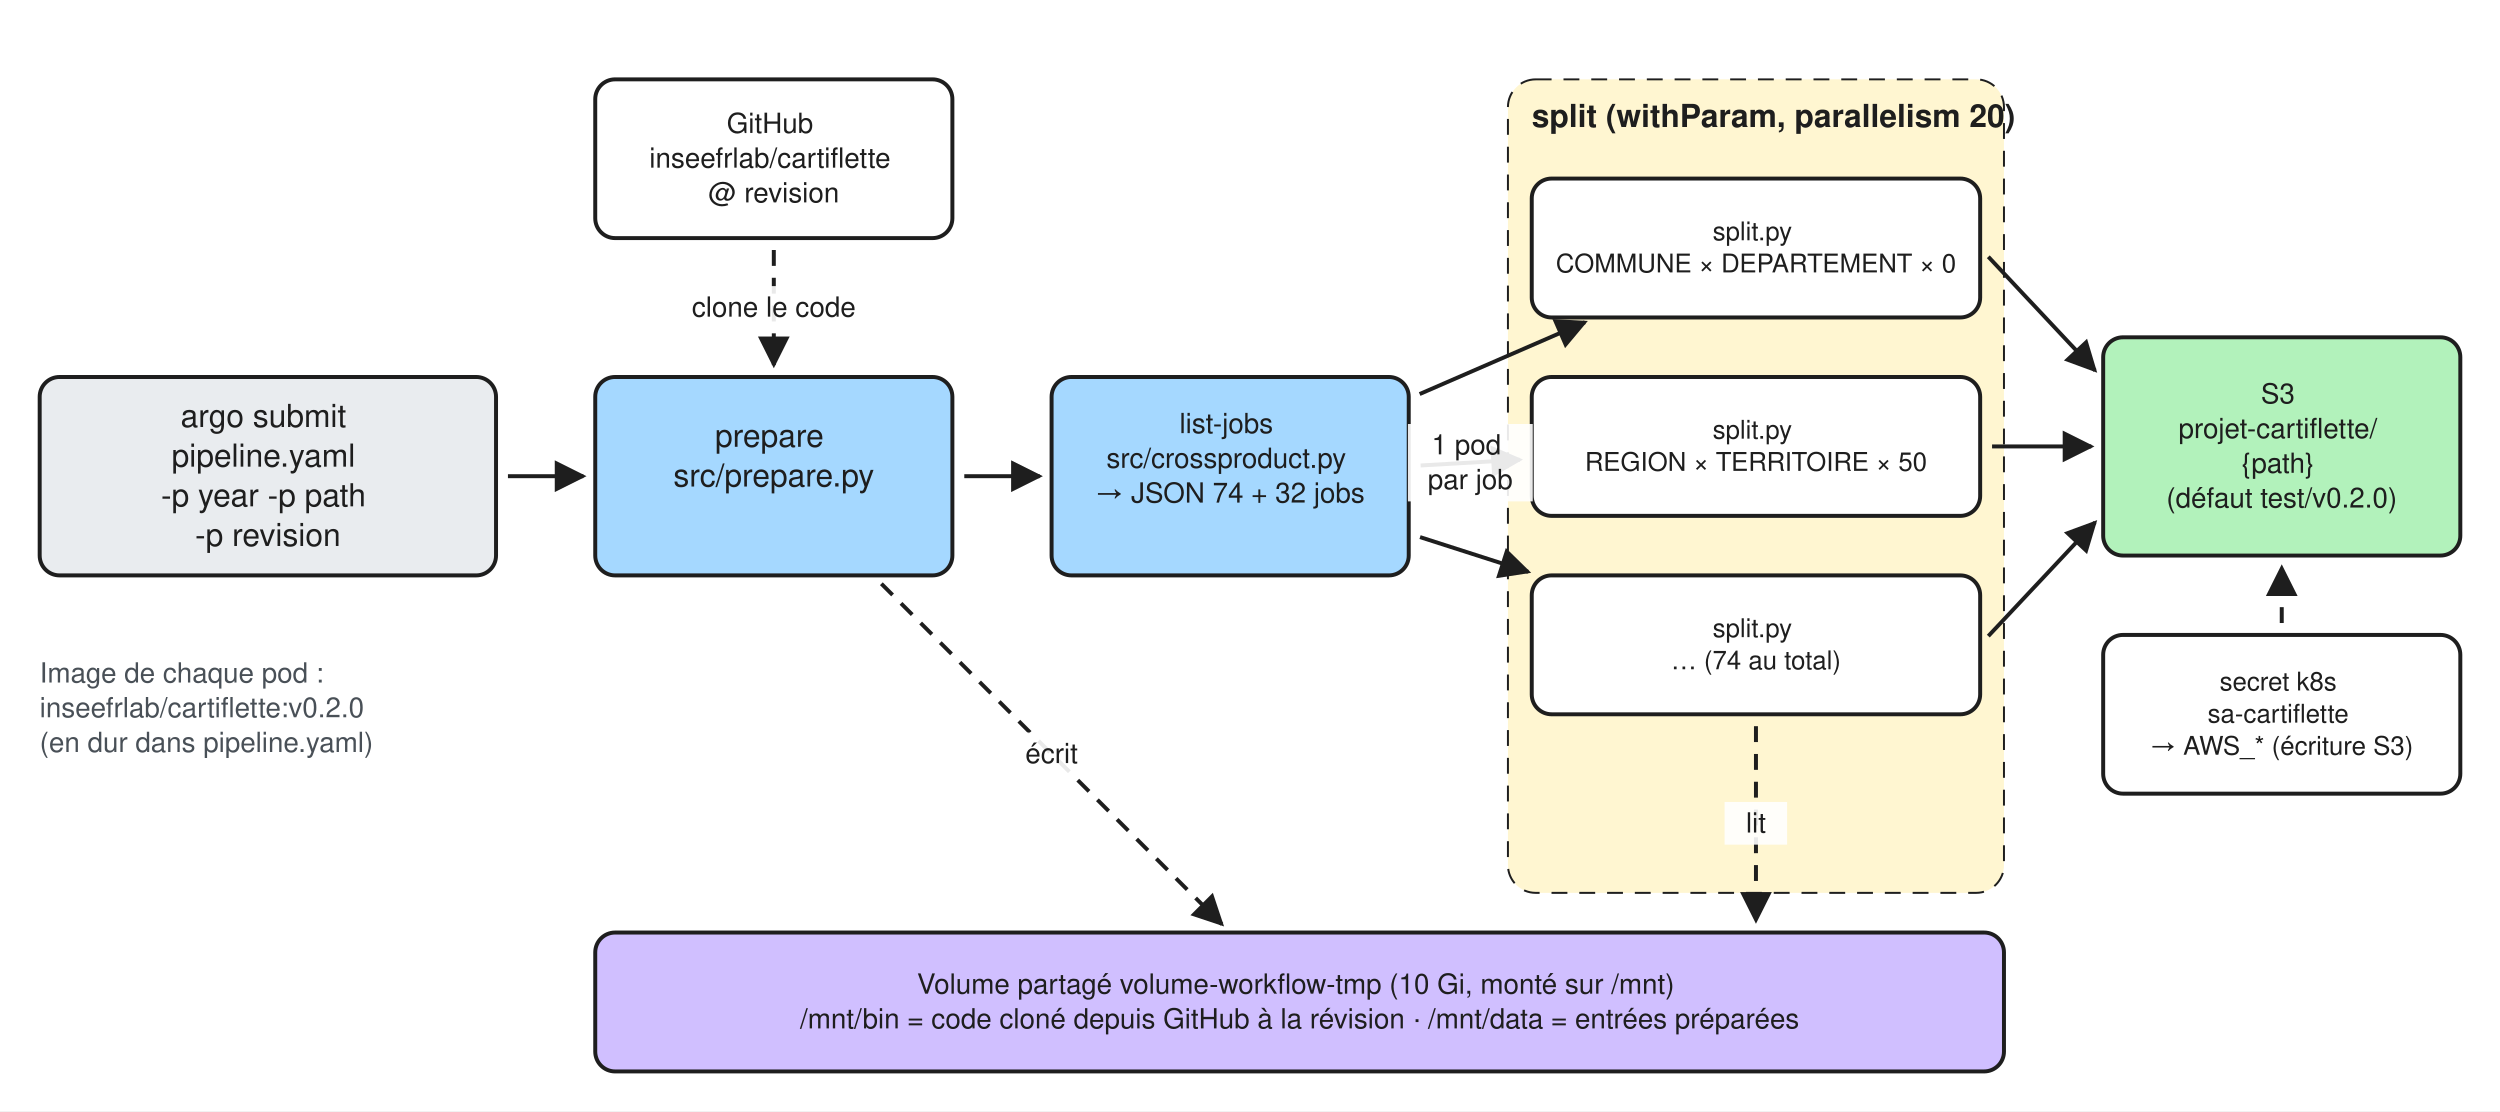
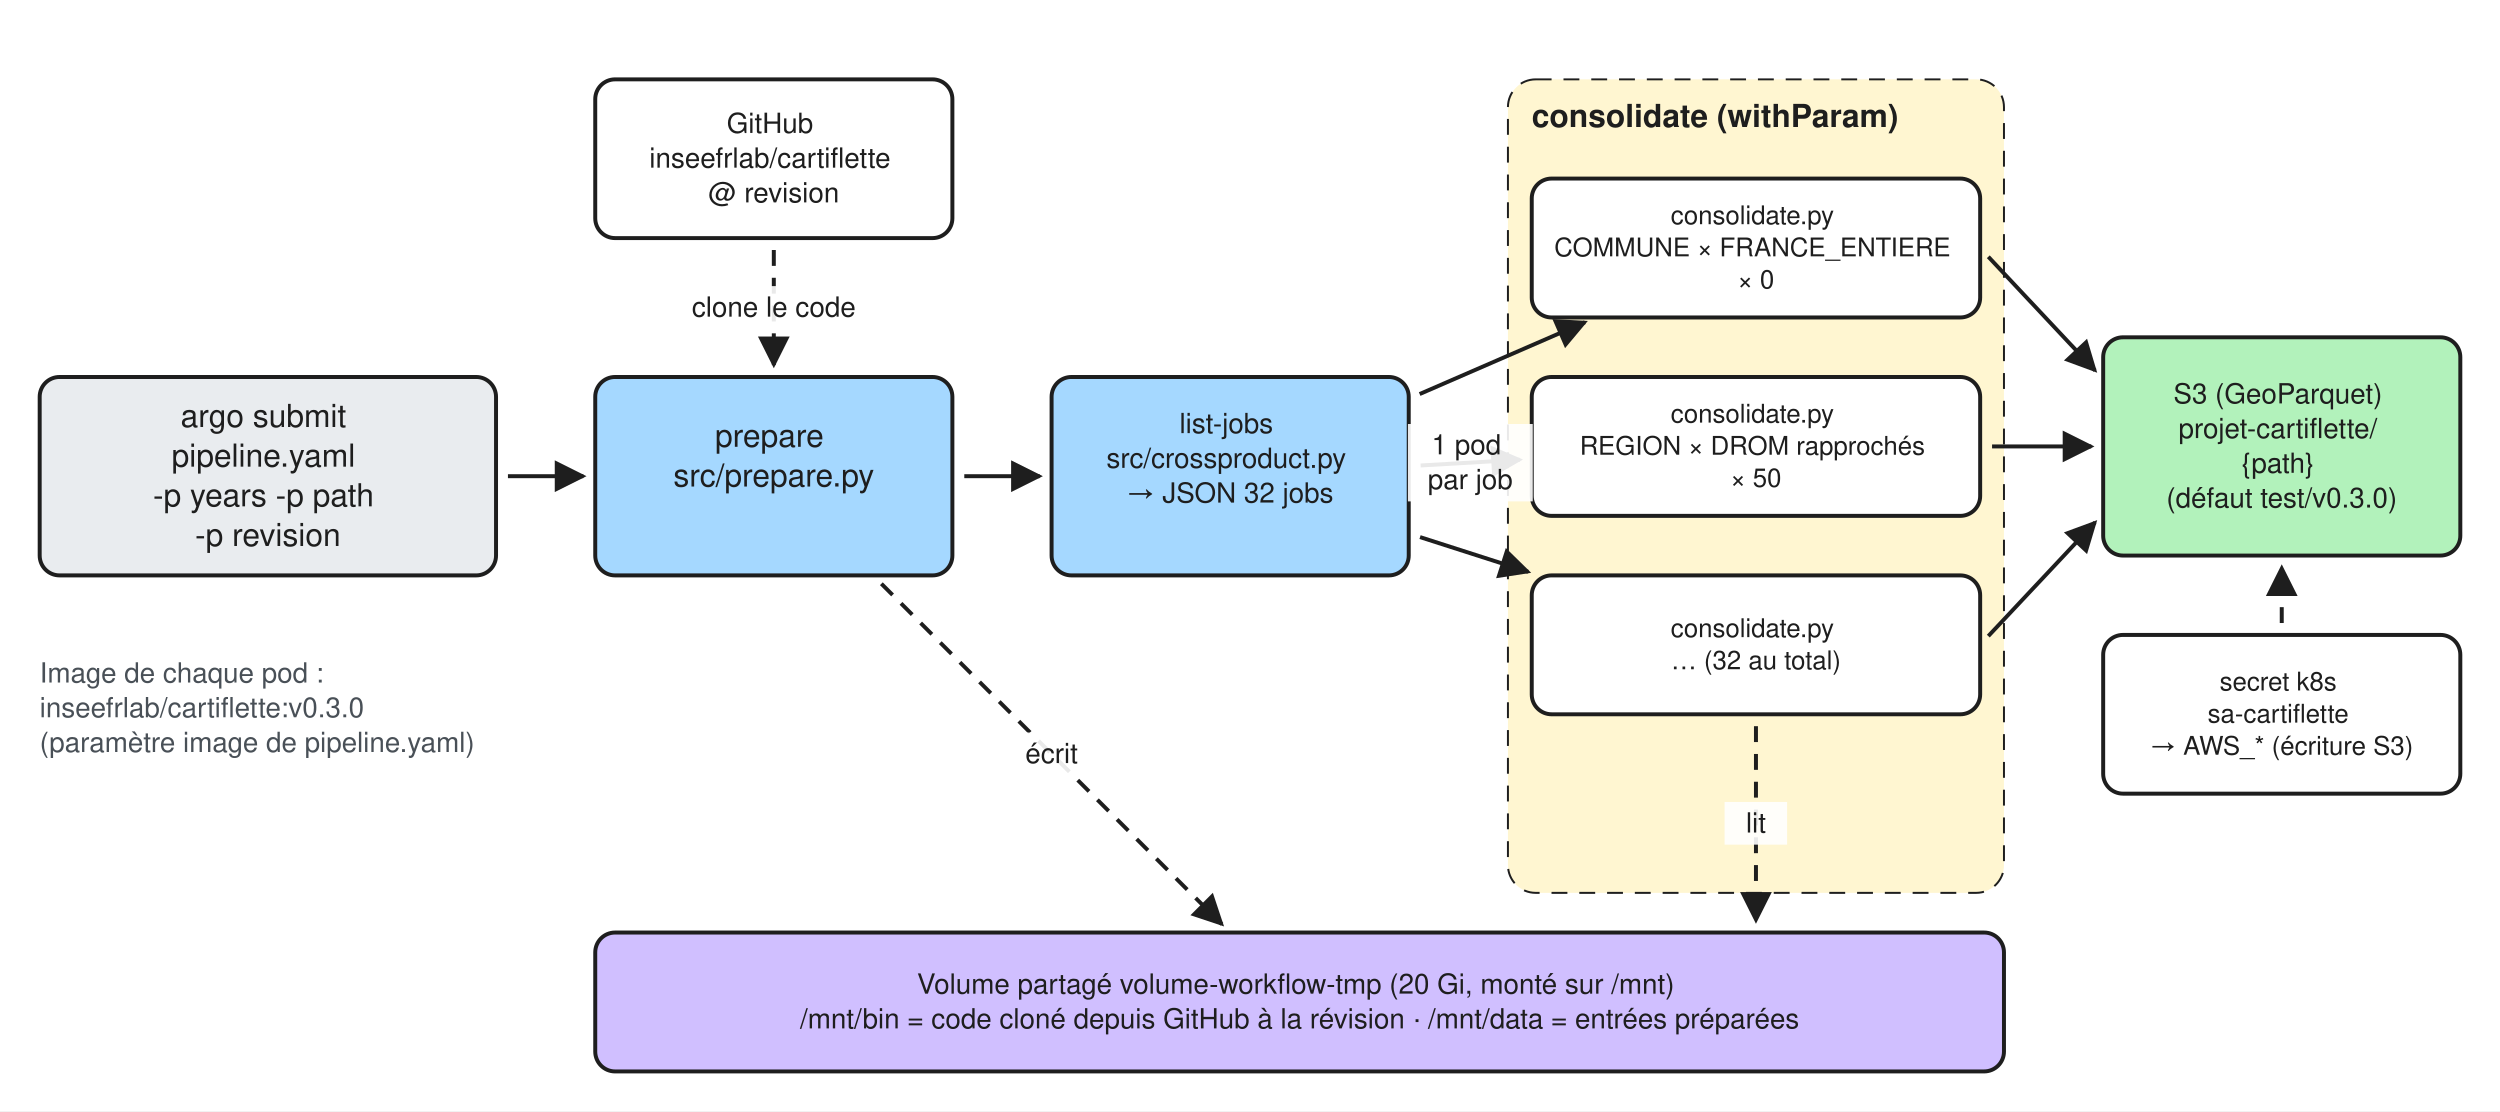
<svg xmlns="http://www.w3.org/2000/svg" viewBox="0 0 1260 560" width="1260" height="560" font-family="Segoe UI, Helvetica, Arial, sans-serif">
  <defs>
    <marker id="head" viewBox="0 0 10 10" refX="9" refY="5" markerWidth="8" markerHeight="8" orient="auto-start-reverse">
      <path d="M 0 0 L 10 5 L 0 10 z" fill="#1e1e1e" />
    </marker>
    <marker id="head-rev" viewBox="0 0 10 10" refX="9" refY="5" markerWidth="8" markerHeight="8" orient="auto-start-reverse">
      <path d="M 0 0 L 10 5 L 0 10 z" fill="#1e1e1e" />
    </marker>
  </defs>
  <rect width="1260" height="560" fill="#ffffff" />
  <rect x="20" y="190" width="230" height="100" rx="10" fill="#e9ecef" stroke="#1e1e1e" stroke-width="2" />
  <text x="135.0" y="215.2" font-size="16" text-anchor="middle" fill="#1e1e1e">
    <tspan x="135.0" dy="0.0">argo submit</tspan>
    <tspan x="135.0" dy="20.0">pipeline.yaml</tspan>
-     <tspan x="135.0" dy="20.0">-p year  -p path</tspan>
+     <tspan x="135.0" dy="20.0">-p years  -p path</tspan>
    <tspan x="135.0" dy="20.0">-p revision</tspan>
  </text>
  <rect x="300" y="190" width="180" height="100" rx="10" fill="#a5d8ff" stroke="#1e1e1e" stroke-width="2" />
  <text x="390.0" y="225.2" font-size="16" text-anchor="middle" fill="#1e1e1e">
    <tspan x="390.0" dy="0.0">prepare</tspan>
    <tspan x="390.0" dy="20.0" />
    <tspan x="390.0" dy="20.0">src/prepare.py</tspan>
  </text>
  <rect x="530" y="190" width="180" height="100" rx="10" fill="#a5d8ff" stroke="#1e1e1e" stroke-width="2" />
  <text x="620.0" y="218.3" font-size="14" text-anchor="middle" fill="#1e1e1e">
    <tspan x="620.0" dy="0.0">list-jobs</tspan>
    <tspan x="620.0" dy="17.5" />
    <tspan x="620.0" dy="17.5">src/crossproduct.py</tspan>
-     <tspan x="620.0" dy="17.5">→ JSON 74 + 32 jobs</tspan>
+     <tspan x="620.0" dy="17.5">→ JSON 32 jobs</tspan>
  </text>
  <rect x="760" y="40" width="250" height="410" rx="14" fill="#ffec99" fill-opacity="0.45" stroke="#1e1e1e" stroke-width="1" stroke-dasharray="8 6" />
  <text x="772.0" y="64.0" font-size="16" text-anchor="start" fill="#1e1e1e" font-weight="600">
-     <tspan x="772.0" dy="0.0">split  (withParam, parallelism 20)</tspan>
+     <tspan x="772.0" dy="0.0">consolidate  (withParam)</tspan>
  </text>
  <rect x="772" y="90" width="226" height="70" rx="10" fill="#ffffff" stroke="#1e1e1e" stroke-width="2" />
-   <text x="885.0" y="121.1" font-size="13" text-anchor="middle" fill="#1e1e1e">
-     <tspan x="885.0" dy="0.0">split.py</tspan>
-     <tspan x="885.0" dy="16.2">COMMUNE × DEPARTEMENT × 0</tspan>
+   <text x="885.0" y="113.0" font-size="13" text-anchor="middle" fill="#1e1e1e">
+     <tspan x="885.0" dy="0.0">consolidate.py</tspan>
+     <tspan x="885.0" dy="16.2">COMMUNE × FRANCE_ENTIERE</tspan>
+     <tspan x="885.0" dy="16.2">× 0</tspan>
  </text>
  <rect x="772" y="190" width="226" height="70" rx="10" fill="#ffffff" stroke="#1e1e1e" stroke-width="2" />
-   <text x="885.0" y="221.1" font-size="13" text-anchor="middle" fill="#1e1e1e">
-     <tspan x="885.0" dy="0.0">split.py</tspan>
-     <tspan x="885.0" dy="16.2">REGION × TERRITOIRE × 50</tspan>
+   <text x="885.0" y="213.0" font-size="13" text-anchor="middle" fill="#1e1e1e">
+     <tspan x="885.0" dy="0.0">consolidate.py</tspan>
+     <tspan x="885.0" dy="16.2">REGION × DROM rapprochés</tspan>
+     <tspan x="885.0" dy="16.2">× 50</tspan>
  </text>
  <rect x="772" y="290" width="226" height="70" rx="10" fill="#ffffff" stroke="#1e1e1e" stroke-width="2" />
  <text x="885.0" y="321.1" font-size="13" text-anchor="middle" fill="#1e1e1e">
-     <tspan x="885.0" dy="0.0">split.py</tspan>
-     <tspan x="885.0" dy="16.2">… (74 au total)</tspan>
+     <tspan x="885.0" dy="0.0">consolidate.py</tspan>
+     <tspan x="885.0" dy="16.2">… (32 au total)</tspan>
  </text>
  <rect x="1060" y="170" width="180" height="110" rx="10" fill="#b2f2bb" stroke="#1e1e1e" stroke-width="2" />
  <text x="1150.0" y="203.3" font-size="14" text-anchor="middle" fill="#1e1e1e">
-     <tspan x="1150.0" dy="0.0">S3</tspan>
+     <tspan x="1150.0" dy="0.0">S3 (GeoParquet)</tspan>
    <tspan x="1150.0" dy="17.5">projet-cartiflette/</tspan>
    <tspan x="1150.0" dy="17.5">{path}</tspan>
-     <tspan x="1150.0" dy="17.5">(défaut test/v0.2.0)</tspan>
+     <tspan x="1150.0" dy="17.5">(défaut test/v0.3.0)</tspan>
  </text>
  <rect x="300" y="470" width="710" height="70" rx="10" fill="#d0bfff" stroke="#1e1e1e" stroke-width="2" />
  <text x="655.0" y="500.8" font-size="14" text-anchor="middle" fill="#1e1e1e">
-     <tspan x="655.0" dy="0.0">Volume partagé volume-workflow-tmp (10 Gi, monté sur /mnt)</tspan>
+     <tspan x="655.0" dy="0.0">Volume partagé volume-workflow-tmp (20 Gi, monté sur /mnt)</tspan>
    <tspan x="655.0" dy="17.5">/mnt/bin = code cloné depuis GitHub à la révision  ·  /mnt/data = entrées préparées</tspan>
  </text>
  <rect x="300" y="40" width="180" height="80" rx="10" fill="#ffffff" stroke="#1e1e1e" stroke-width="2" />
  <text x="390.0" y="67.0" font-size="14" text-anchor="middle" fill="#1e1e1e">
    <tspan x="390.0" dy="0.0">GitHub</tspan>
    <tspan x="390.0" dy="17.5">inseefrlab/cartiflette</tspan>
    <tspan x="390.0" dy="17.5">@ revision</tspan>
  </text>
  <rect x="1060" y="320" width="180" height="80" rx="10" fill="#ffffff" stroke="#1e1e1e" stroke-width="2" />
  <text x="1150.0" y="348.0" font-size="13" text-anchor="middle" fill="#1e1e1e">
    <tspan x="1150.0" dy="0.0">secret k8s</tspan>
    <tspan x="1150.0" dy="16.2">sa-cartiflette</tspan>
    <tspan x="1150.0" dy="16.2">→ AWS_* (écriture S3)</tspan>
  </text>
  <path d="M 256.0 240.0 L 294.0 240.0" fill="none" stroke="#1e1e1e" stroke-width="2" marker-end="url(#head)" />
  <path d="M 486.0 240.0 L 524.0 240.0" fill="none" stroke="#1e1e1e" stroke-width="2" marker-end="url(#head)" />
  <path d="M 716.0 234.6 L 766.0 231.7" fill="none" stroke="#1e1e1e" stroke-width="2" marker-end="url(#head)" />
  <rect x="709.6" y="213.7" width="62.9" height="39.0" fill="#ffffff" fill-opacity="0.9" />
  <text x="741.0" y="229.0" font-size="14" text-anchor="middle" fill="#1e1e1e">
    <tspan x="741.0" dy="0.0">1 pod</tspan>
    <tspan x="741.0" dy="17.5">par job</tspan>
  </text>
  <path d="M 715.5 198.6 L 798.8 162.4" fill="none" stroke="#1e1e1e" stroke-width="2" marker-end="url(#head)" />
  <path d="M 715.7 270.7 L 770.2 288.2" fill="none" stroke="#1e1e1e" stroke-width="2" marker-end="url(#head)" />
  <path d="M 390.0 126.0 L 390.0 184.0" fill="none" stroke="#1e1e1e" stroke-width="2" stroke-dasharray="8 6" marker-end="url(#head)" />
  <rect x="335.0" y="144.2" width="109.9" height="21.5" fill="#ffffff" fill-opacity="0.9" />
  <text x="390.0" y="159.6" font-size="14" text-anchor="middle" fill="#1e1e1e">
    <tspan x="390.0" dy="0.0">clone le code</tspan>
  </text>
  <path d="M 444.2 294.2 L 615.8 465.8" fill="none" stroke="#1e1e1e" stroke-width="2" stroke-dasharray="8 6" marker-end="url(#head)" />
  <rect x="506.4" y="369.2" width="47.2" height="21.5" fill="#ffffff" fill-opacity="0.9" />
  <text x="530.0" y="384.6" font-size="14" text-anchor="middle" fill="#1e1e1e">
    <tspan x="530.0" dy="0.0">écrit</tspan>
  </text>
  <path d="M 885.0 366.0 L 885.0 464.0" fill="none" stroke="#1e1e1e" stroke-width="2" stroke-dasharray="8 6" marker-end="url(#head)" />
  <rect x="869.2" y="404.2" width="31.5" height="21.5" fill="#ffffff" fill-opacity="0.9" />
  <text x="885.0" y="419.6" font-size="14" text-anchor="middle" fill="#1e1e1e">
    <tspan x="885.0" dy="0.0">lit</tspan>
  </text>
  <path d="M 1002.1 129.4 L 1055.9 186.7" fill="none" stroke="#1e1e1e" stroke-width="2" marker-end="url(#head)" />
  <path d="M 1004.0 225.0 L 1054.0 225.0" fill="none" stroke="#1e1e1e" stroke-width="2" marker-end="url(#head)" />
  <path d="M 1002.1 320.6 L 1055.9 263.3" fill="none" stroke="#1e1e1e" stroke-width="2" marker-end="url(#head)" />
  <path d="M 1150.0 314.0 L 1150.0 286.0" fill="none" stroke="#1e1e1e" stroke-width="2" stroke-dasharray="8 6" marker-end="url(#head)" />
  <text x="20.0" y="344.0" font-size="14" text-anchor="start" fill="#495057">
    <tspan x="20.0" dy="0.0">Image de chaque pod :</tspan>
-     <tspan x="20.0" dy="17.5">inseefrlab/cartiflette:v0.2.0</tspan>
-     <tspan x="20.0" dy="17.5">(en dur dans pipeline.yaml)</tspan>
+     <tspan x="20.0" dy="17.5">inseefrlab/cartiflette:v0.3.0</tspan>
+     <tspan x="20.0" dy="17.5">(paramètre image de pipeline.yaml)</tspan>
  </text>
</svg>
